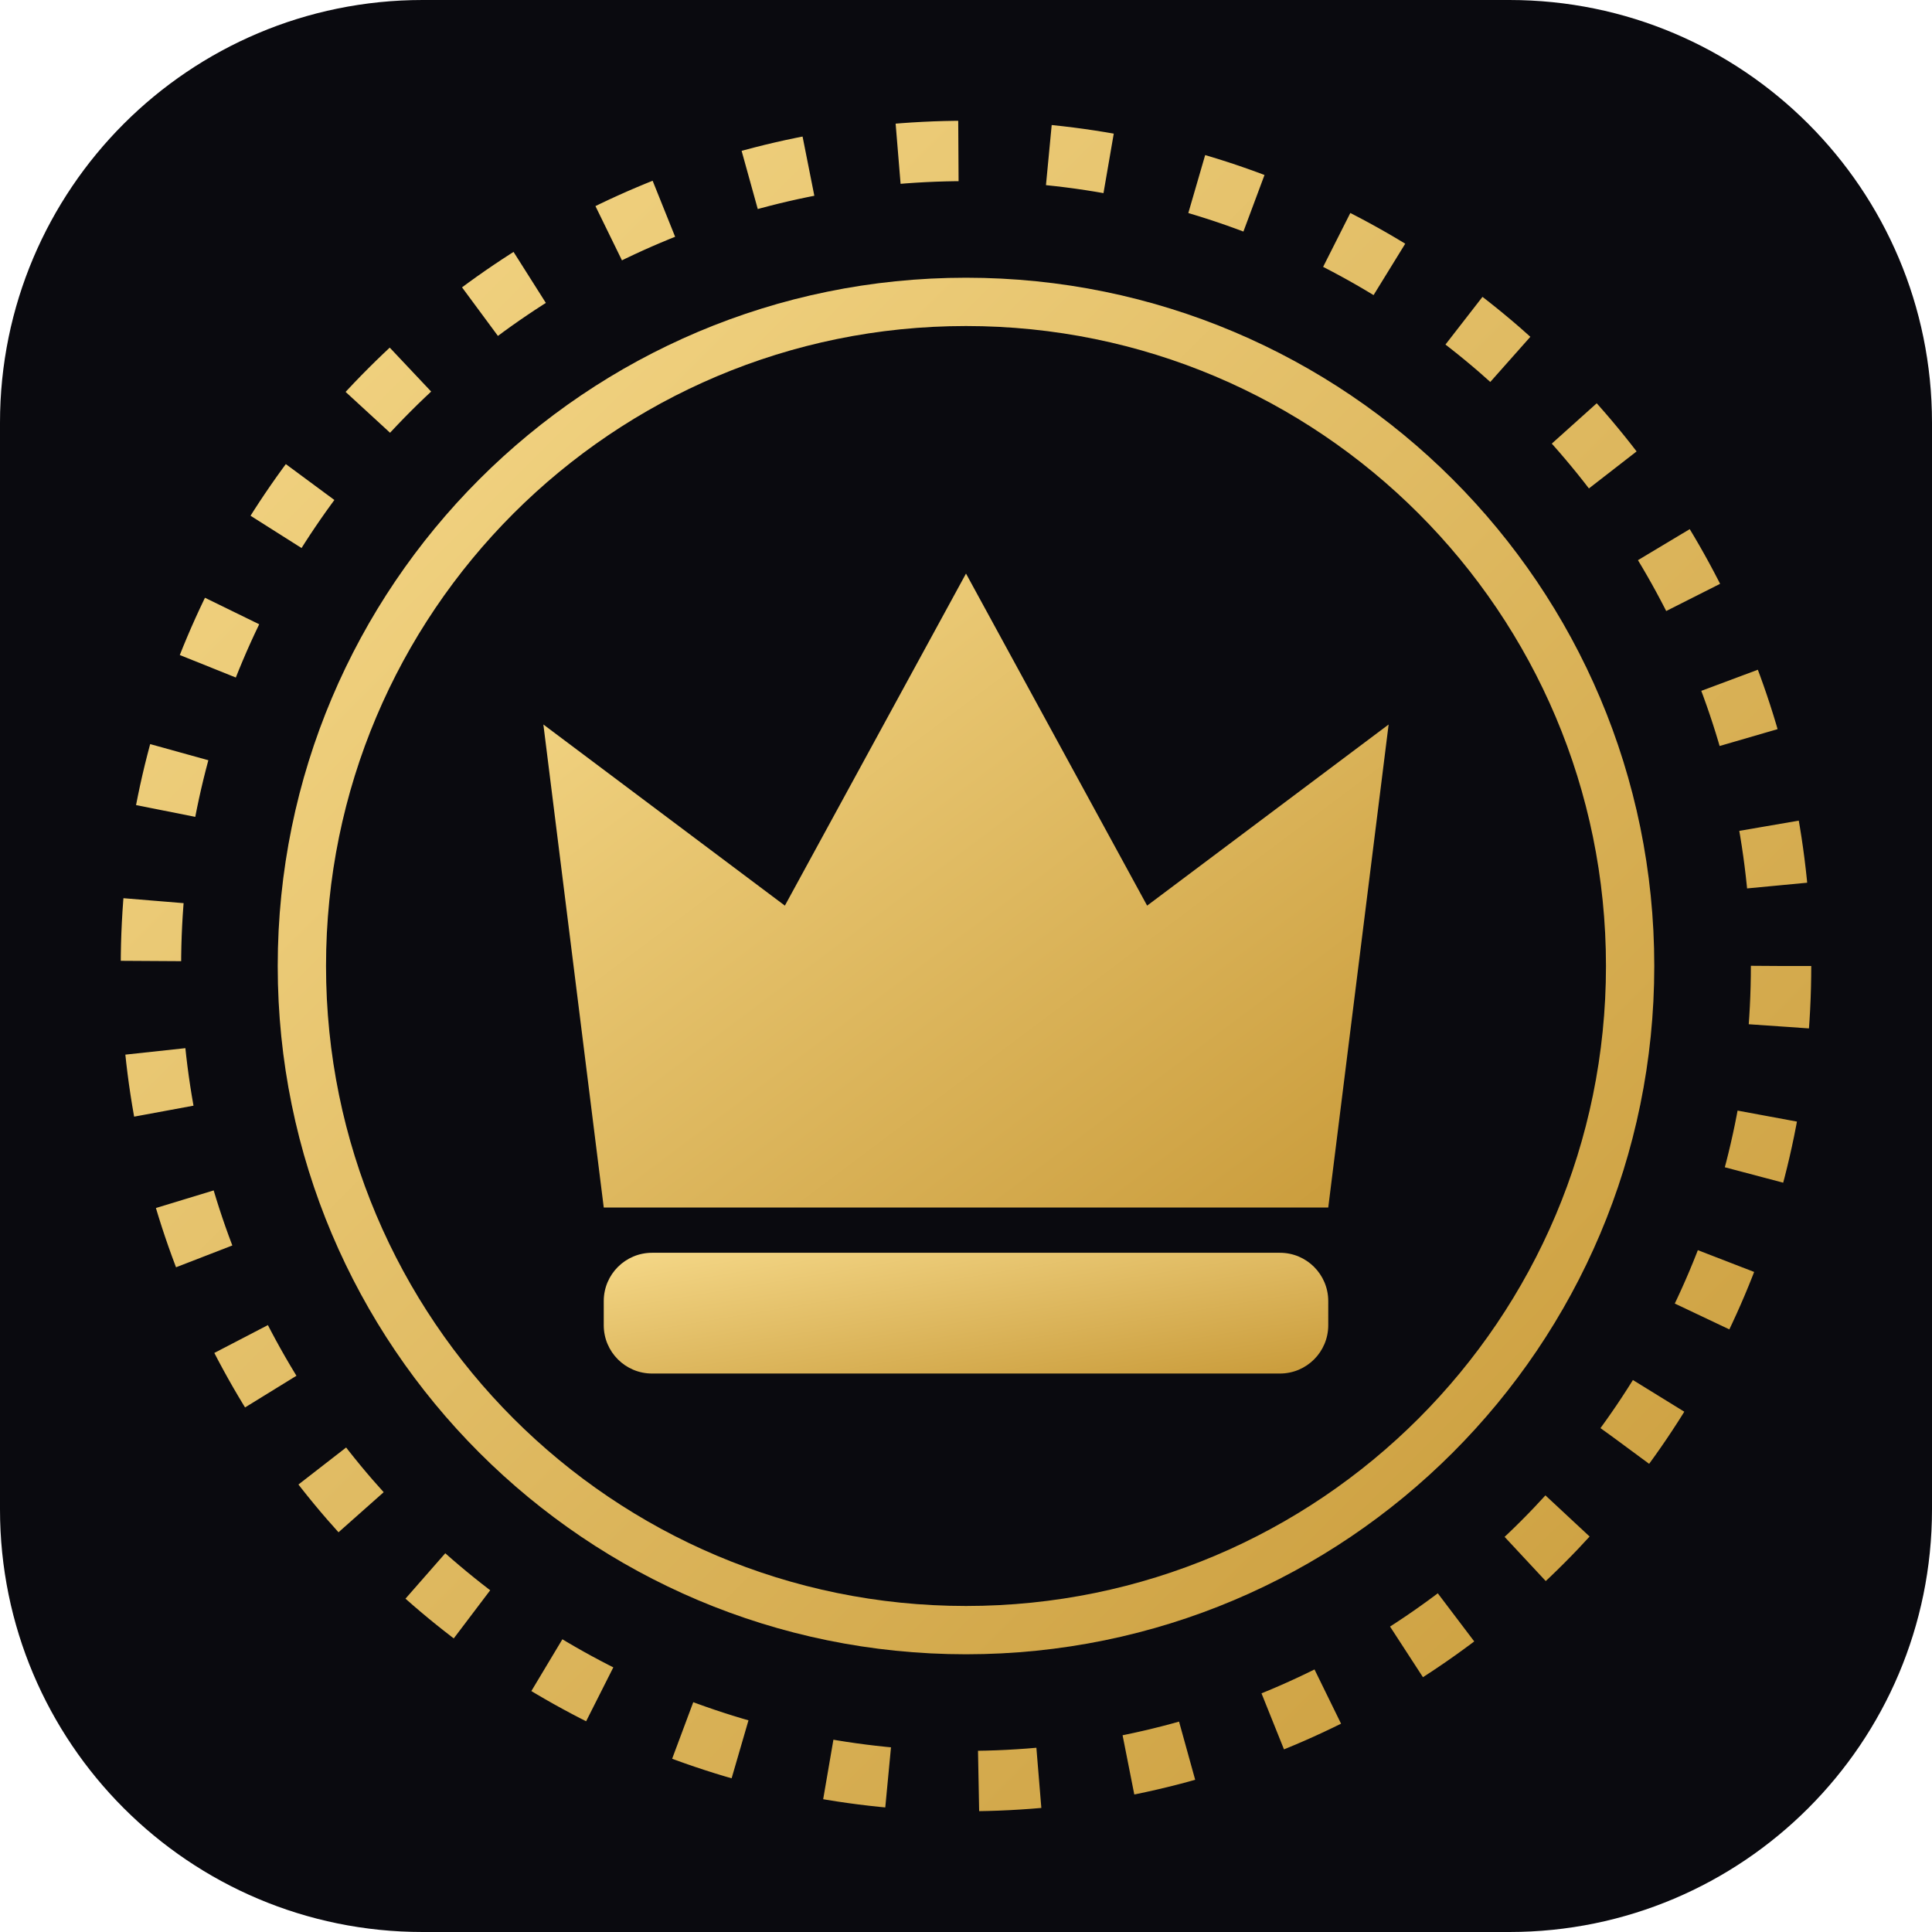
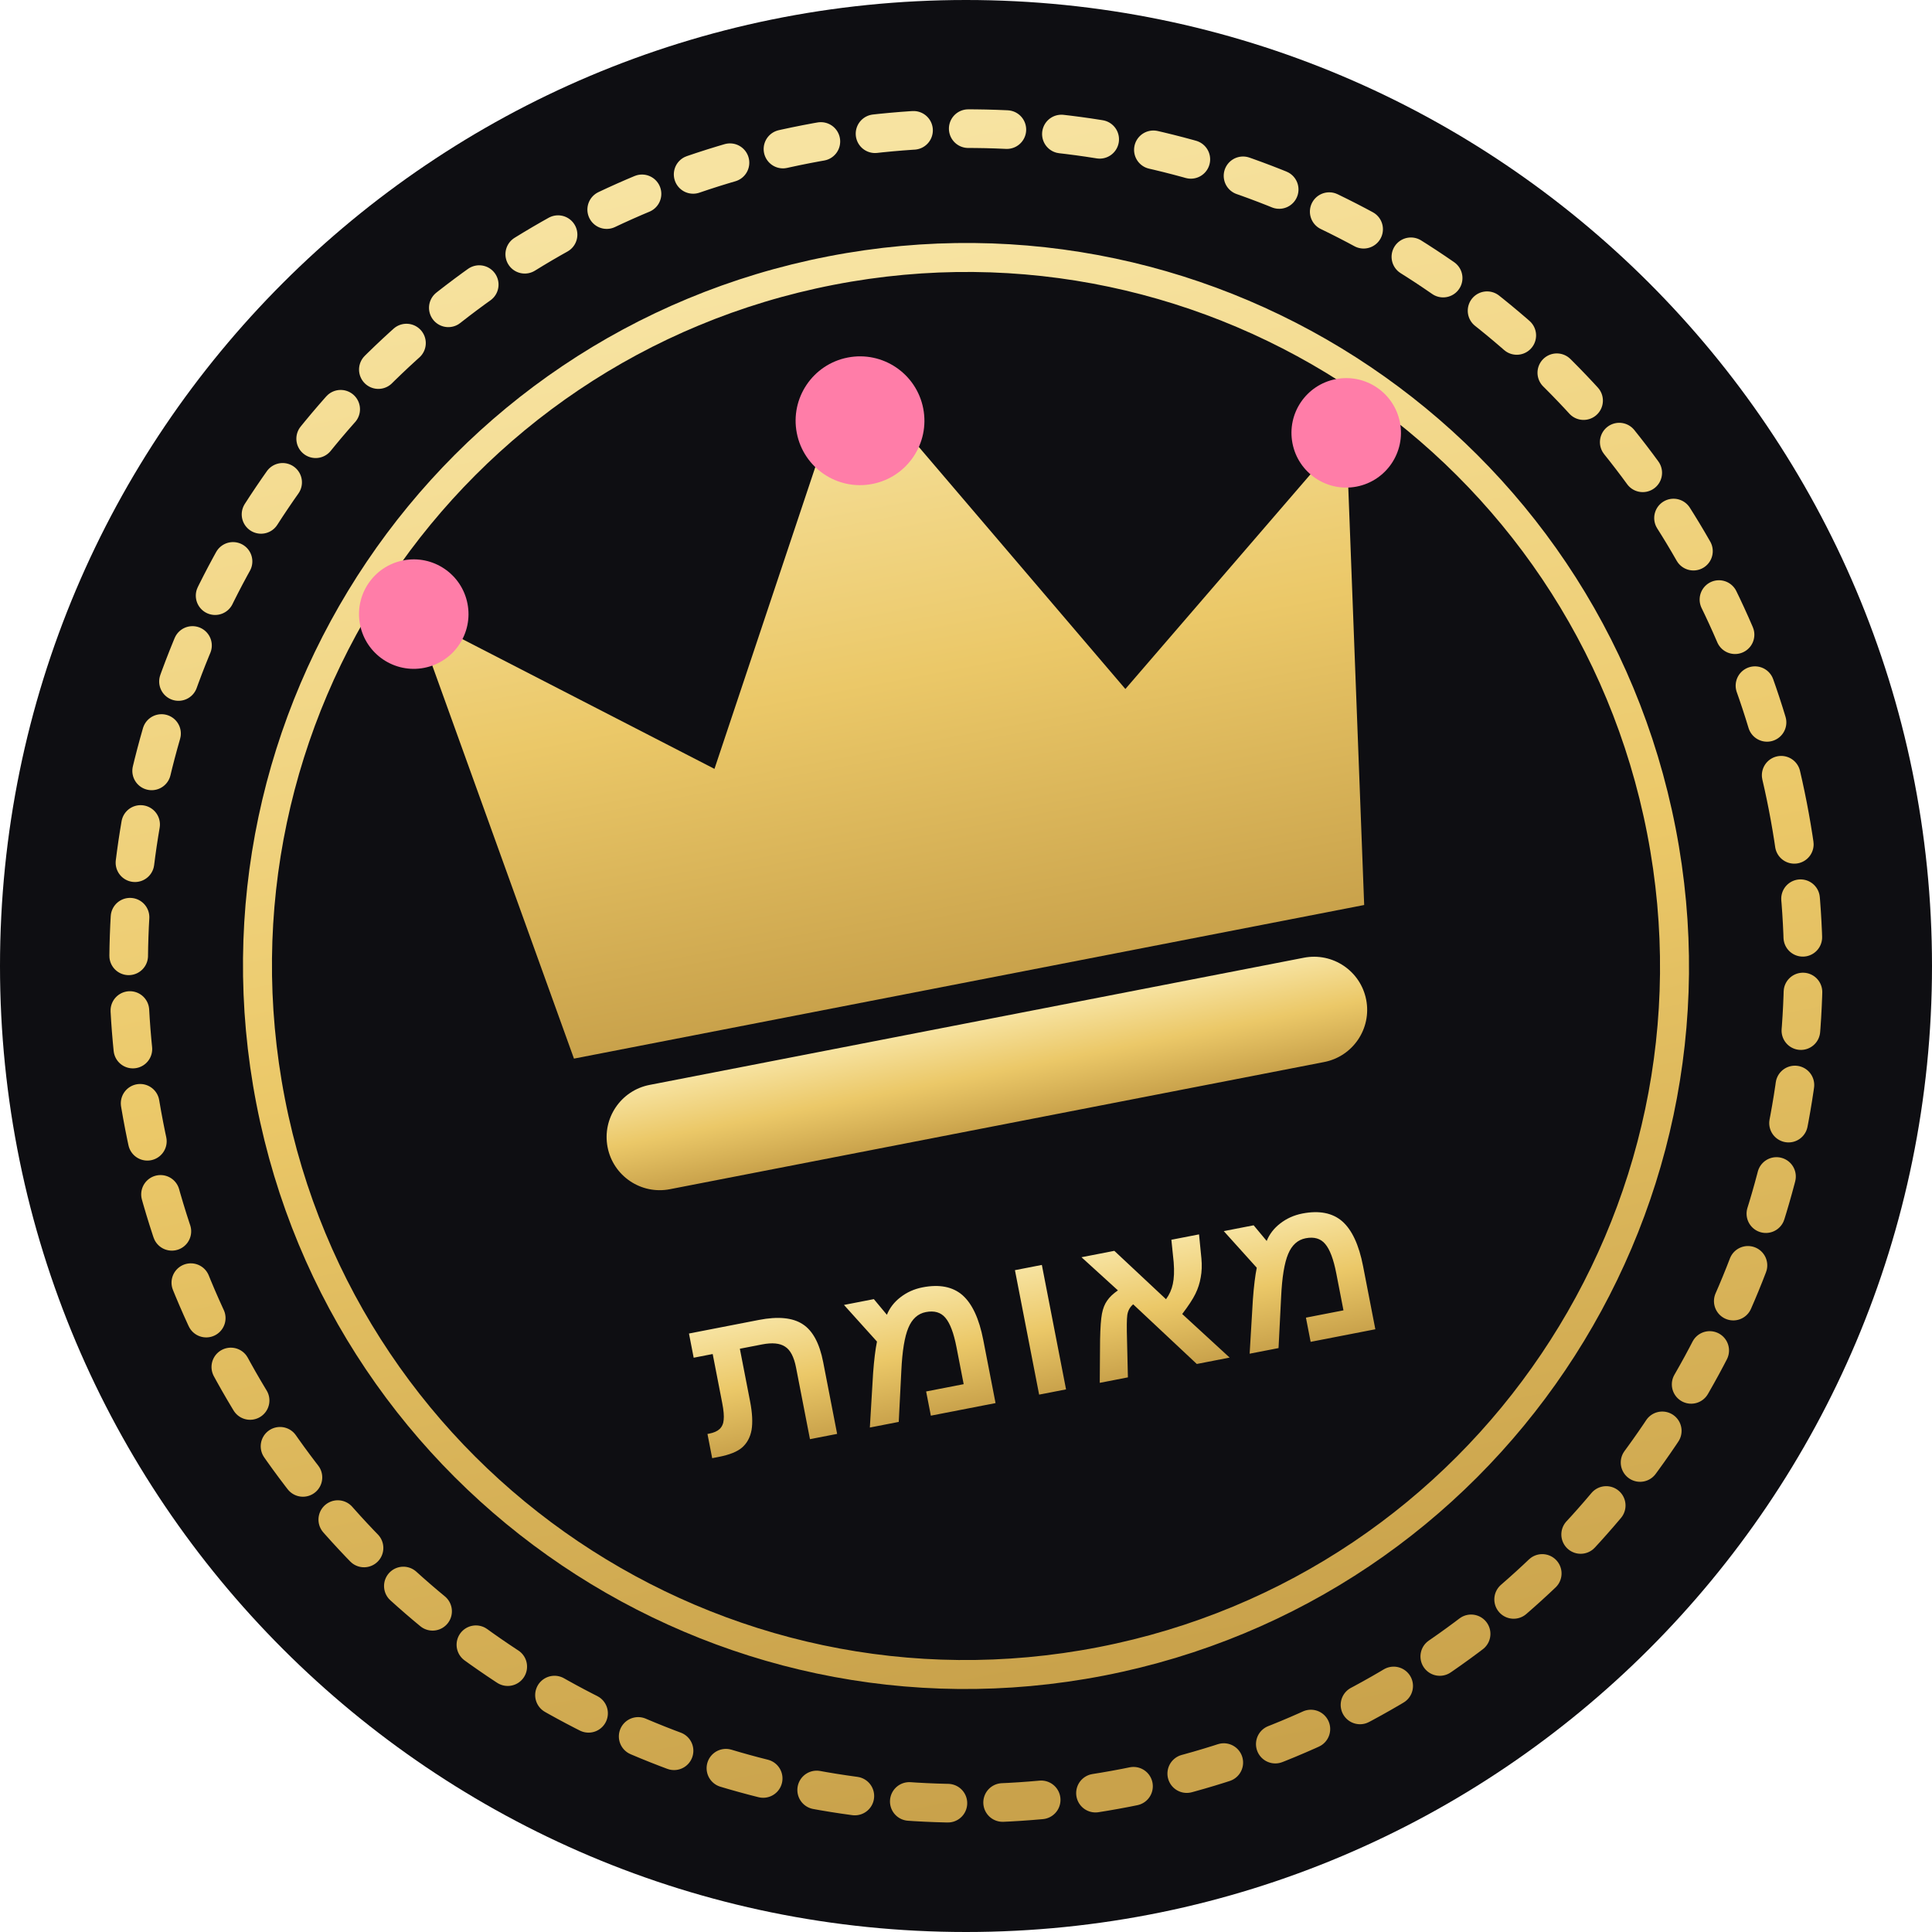
- <svg xmlns="http://www.w3.org/2000/svg" viewBox="0 0 64 64" width="512" height="512">
+ <svg xmlns="http://www.w3.org/2000/svg" viewBox="0 0 120 120">
  <defs>
-     <linearGradient id="g" x1="0" y1="0" x2="1" y2="1">
-       <stop offset="0" stop-color="#F5D888" />
-       <stop offset="1" stop-color="#C99B3A" />
+     <linearGradient id="g" x1="0" y1="0" x2="0" y2="1">
+       <stop offset="0" stop-color="#F7E3A1" />
+       <stop offset="0.5" stop-color="#EBC868" />
+       <stop offset="1" stop-color="#C9A24B" />
    </linearGradient>
  </defs>
-   <rect width="64" height="64" rx="14" fill="#0A0A0F" />
-   <circle cx="32" cy="32" r="27" fill="none" stroke="url(#g)" stroke-width="2" stroke-dasharray="2 3" />
-   <circle cx="32" cy="32" r="22" fill="none" stroke="url(#g)" stroke-width="1.6" />
-   <path d="M20 40 L18 24 L26 30 L32 19 L38 30 L46 24 L44 40 Z" fill="url(#g)" />
-   <rect x="20" y="41.5" width="24" height="4" rx="1.6" fill="url(#g)" />
+   <circle cx="60" cy="60" r="60" fill="#0E0E12" />
+   <g transform="rotate(-11 60 60)">
+     <circle cx="60" cy="60" r="52" fill="none" stroke="url(#g)" stroke-width="2.4" stroke-dasharray="2.4 3.4" stroke-linecap="round" />
+     <circle cx="60" cy="60" r="44" fill="none" stroke="url(#g)" stroke-width="1.8" />
+     <path d="M35 61 L30.5 32 L47 45 L60 22 L73 45 L89.5 32 L85 61 Z" fill="url(#g)" />
+     <rect x="36" y="63.5" width="48" height="6.6" rx="3.3" fill="url(#g)" />
+     <circle cx="60" cy="25.5" r="4" fill="#FF7DA8" />
+     <circle cx="30.5" cy="32" r="3.4" fill="#FF7DA8" />
+     <circle cx="89.5" cy="32" r="3.4" fill="#FF7DA8" />
+     <text x="60" y="87" text-anchor="middle" fill="url(#g)" font-size="13" font-weight="900" font-family="Arial, sans-serif" letter-spacing="0.6">מאומת</text>
+   </g>
</svg>
